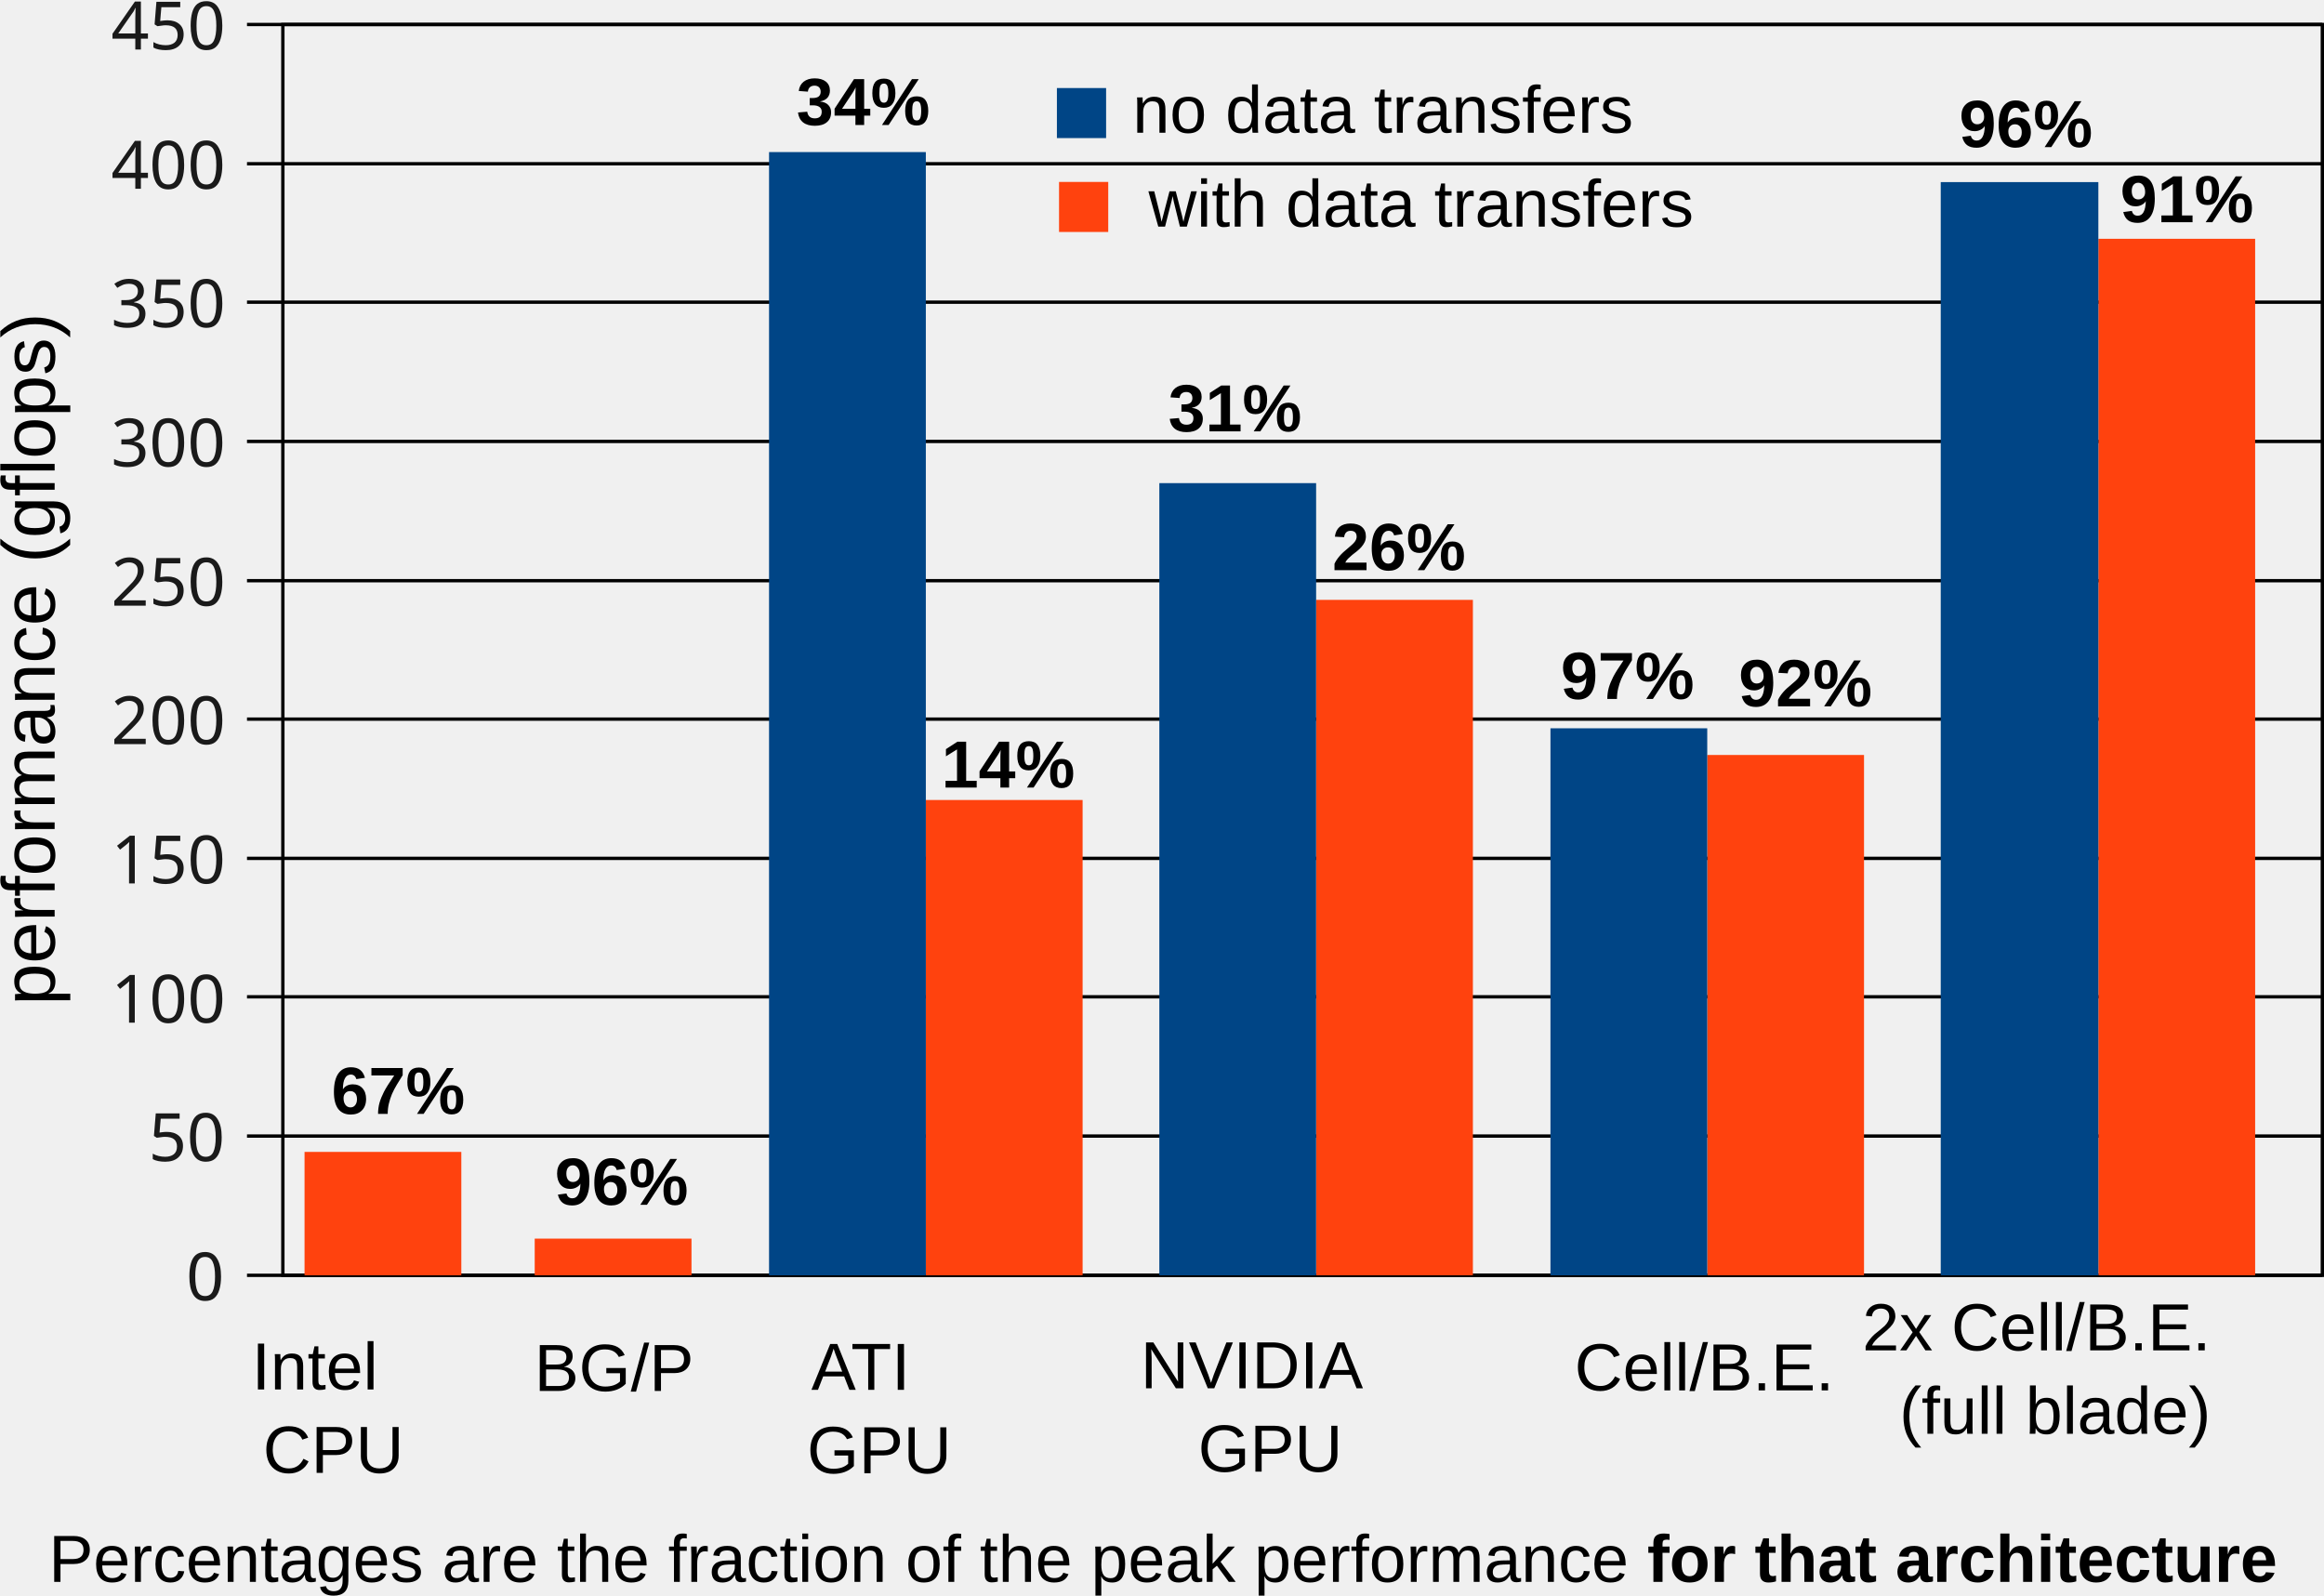
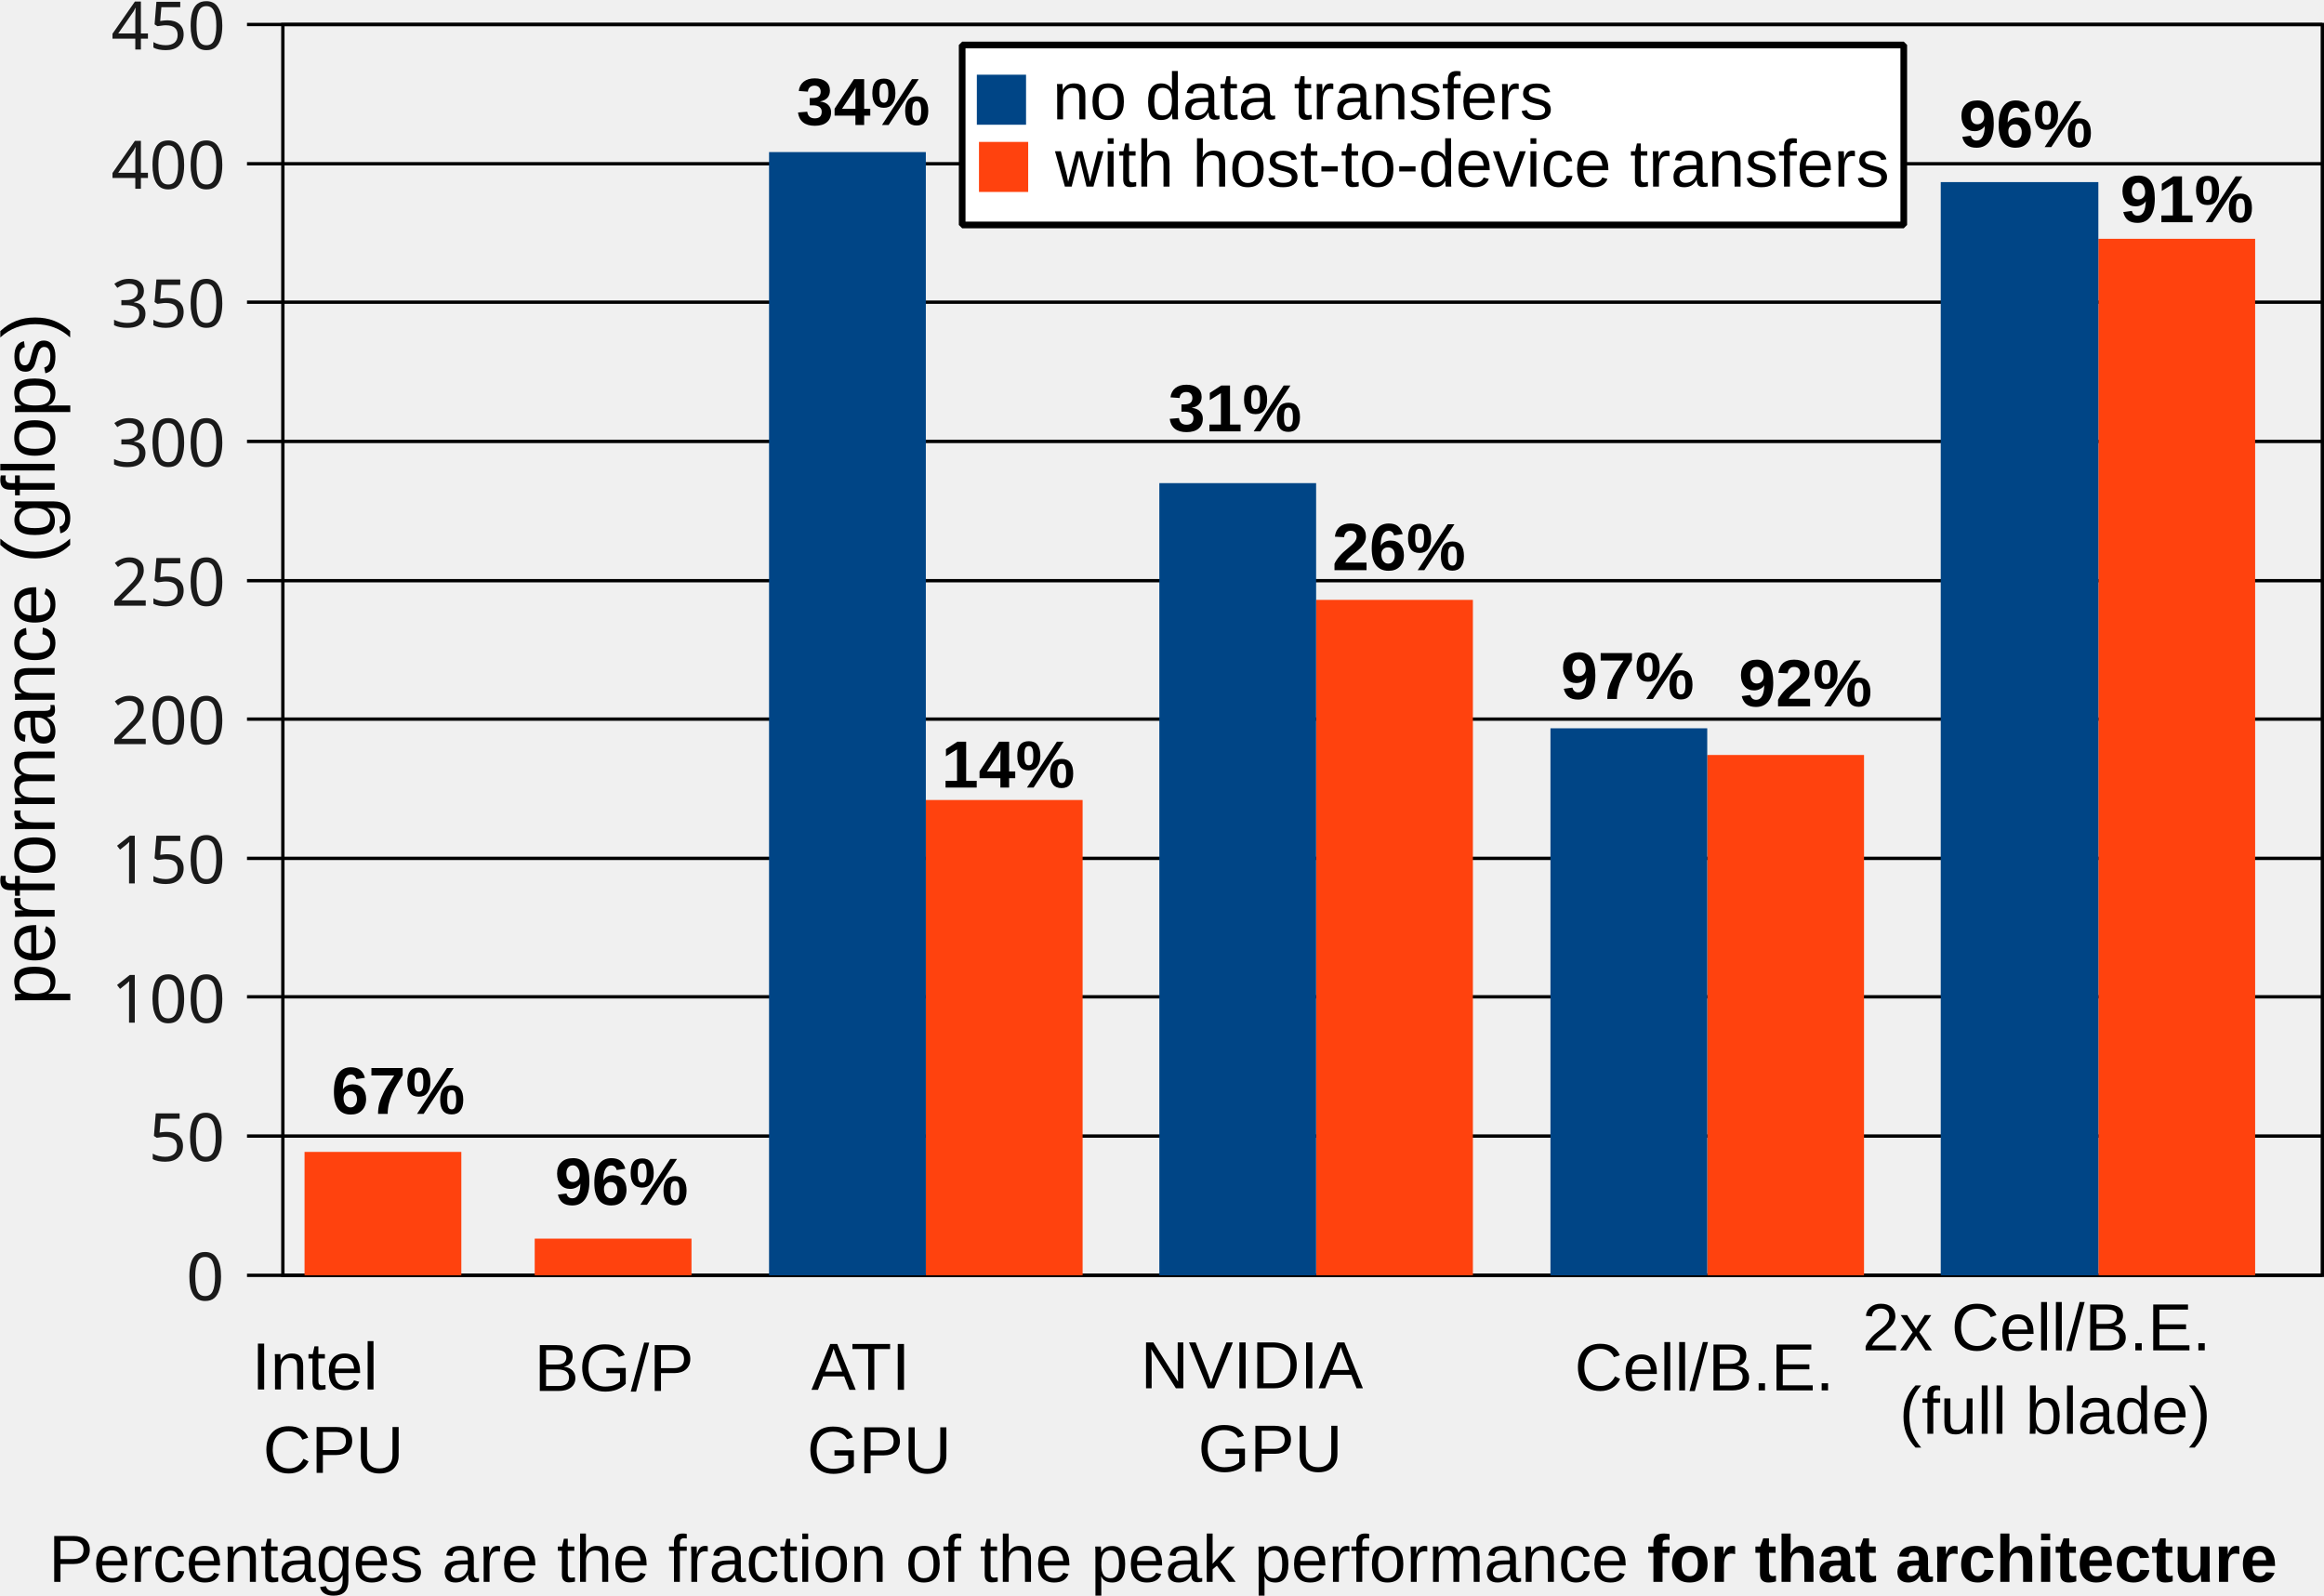
<svg xmlns="http://www.w3.org/2000/svg" id="svg2" width="348.344" height="239.228" xml:space="preserve" version="1.0">
  <defs id="defs5">
    <clipPath clipPathUnits="userSpaceOnUse" id="clipPath17">
      <path d="M 0,-0.1 L 612.1,-0.1 L 612.1,792 L 0,792 L 0,-0.1 z" clip-rule="evenodd" id="path19" />
    </clipPath>
    <clipPath clipPathUnits="userSpaceOnUse" id="clipPath25">
      <path d="M 56.7,721 L 555.4,721 L 555.4,735.3 L 56.7,735.3 L 56.7,721 z" clip-rule="evenodd" id="path27" />
    </clipPath>
    <clipPath clipPathUnits="userSpaceOnUse" id="clipPath39">
      <path d="M 56.7,56.7 L 555.4,56.7 L 555.4,70.9 L 56.7,70.9 L 56.7,56.7 z" clip-rule="evenodd" id="path41" />
    </clipPath>
    <clipPath clipPathUnits="userSpaceOnUse" id="clipPath59">
      <path d="M 213.1,448.6 L 465.8,448.6 L 465.8,643 L 213.1,643 L 213.1,448.6 z" clip-rule="evenodd" id="path61" />
    </clipPath>
    <clipPath clipPathUnits="userSpaceOnUse" id="clipPath319">
      <path d="M 67.5,710.5 L 465.8,710.5 L 465.8,714.3 L 67.5,714.3 L 67.5,710.5 z" clip-rule="evenodd" id="path321" />
    </clipPath>
    <clipPath clipPathUnits="userSpaceOnUse" id="clipPath599">
      <path d="M 57.9,182.4 L 460.1,182.4 L 460.1,380.9 L 57.9,380.9 L 57.9,182.4 z" clip-rule="evenodd" id="path601" />
    </clipPath>
  </defs>
  <g id="g11" transform="matrix(1.25,0,0,-1.25,-88.97749,469.1719)">
    <g id="g13">
      <g id="g15" clip-path="url(#clipPath17)" />
    </g>
    <path d="M 227.342,222.4 L 105.1,222.4 L 105.1,372.4 L 349.657,372.4 L 349.657,222.4 L 227.342,222.4 z" style="fill:none;stroke:#000000;stroke-width:0.4;stroke-linecap:butt;stroke-linejoin:miter;stroke-miterlimit:10;stroke-dasharray:none;stroke-opacity:1" id="path605" />
    <path d="M 349.657,222.4 L 105.1,222.4" style="fill:#000000;stroke:#000000;stroke-width:0.4;stroke-linecap:butt;stroke-linejoin:miter;stroke-miterlimit:10;stroke-dasharray:none;stroke-opacity:1" id="path607" />
    <path d="M 349.657,239.1 L 105.1,239.1" style="fill:#000000;stroke:#000000;stroke-width:0.4;stroke-linecap:butt;stroke-linejoin:miter;stroke-miterlimit:10;stroke-dasharray:none;stroke-opacity:1" id="path609" />
    <path d="M 349.657,255.8 L 105.1,255.8" style="fill:#000000;stroke:#000000;stroke-width:0.4;stroke-linecap:butt;stroke-linejoin:miter;stroke-miterlimit:10;stroke-dasharray:none;stroke-opacity:1" id="path611" />
    <path d="M 349.657,272.4 L 105.1,272.4" style="fill:#000000;stroke:#000000;stroke-width:0.4;stroke-linecap:butt;stroke-linejoin:miter;stroke-miterlimit:10;stroke-dasharray:none;stroke-opacity:1" id="path613" />
    <path d="M 349.657,289.1 L 105.1,289.1" style="fill:#000000;stroke:#000000;stroke-width:0.4;stroke-linecap:butt;stroke-linejoin:miter;stroke-miterlimit:10;stroke-dasharray:none;stroke-opacity:1" id="path615" />
    <path d="M 349.657,305.7 L 105.1,305.7" style="fill:#000000;stroke:#000000;stroke-width:0.4;stroke-linecap:butt;stroke-linejoin:miter;stroke-miterlimit:10;stroke-dasharray:none;stroke-opacity:1" id="path617" />
    <path d="M 349.657,322.4 L 105.1,322.4" style="fill:#000000;stroke:#000000;stroke-width:0.4;stroke-linecap:butt;stroke-linejoin:miter;stroke-miterlimit:10;stroke-dasharray:none;stroke-opacity:1" id="path619" />
    <path d="M 349.657,339.1 L 105.1,339.1" style="fill:#000000;stroke:#000000;stroke-width:0.4;stroke-linecap:butt;stroke-linejoin:miter;stroke-miterlimit:10;stroke-dasharray:none;stroke-opacity:1" id="path621" />
    <path d="M 349.657,355.7 L 105.1,355.7" style="fill:#000000;stroke:#000000;stroke-width:0.4;stroke-linecap:butt;stroke-linejoin:miter;stroke-miterlimit:10;stroke-dasharray:none;stroke-opacity:1" id="path623" />
    <path d="M 349.657,372.4 L 105.1,372.4" style="fill:#000000;stroke:#000000;stroke-width:0.4;stroke-linecap:butt;stroke-linejoin:miter;stroke-miterlimit:10;stroke-dasharray:none;stroke-opacity:1" id="path625" />
    <g id="g675">
      <path d="M 105.1,222.4 L 443.8,222.4" style="fill:none;stroke:none" id="path677" />
    </g>
    <g id="g679">
      <text transform="matrix(1,0,0,-1,93.5,219.4)" id="text681">
        <tspan style="font-size:8px;font-variant:normal;font-weight:normal;writing-mode:lr-tb;fill:#1a1a1a;fill-opacity:1;fill-rule:nonzero;stroke:none;font-family:ArialMT;-inkscape-font-specification:ArialMT" x="0" y="0" id="tspan683">0</tspan>
      </text>
    </g>
    <g id="g685">
      <text transform="matrix(1,0,0,-1,89,236.1)" id="text687">
        <tspan style="font-size:8px;font-variant:normal;font-weight:normal;writing-mode:lr-tb;fill:#1a1a1a;fill-opacity:1;fill-rule:nonzero;stroke:none;font-family:ArialMT;-inkscape-font-specification:ArialMT" x="0 4.504" y="0" id="tspan689">50</tspan>
      </text>
    </g>
    <g id="g691">
      <text transform="matrix(1,0,0,-1,84.5,252.7)" id="text693">
        <tspan style="font-size:8px;font-variant:normal;font-weight:normal;writing-mode:lr-tb;fill:#1a1a1a;fill-opacity:1;fill-rule:nonzero;stroke:none;font-family:ArialMT;-inkscape-font-specification:ArialMT" x="0 4.504 9.008" y="0" id="tspan695">100</tspan>
      </text>
    </g>
    <g id="g697">
      <text transform="matrix(1,0,0,-1,84.5,269.4)" id="text699">
        <tspan style="font-size:8px;font-variant:normal;font-weight:normal;writing-mode:lr-tb;fill:#1a1a1a;fill-opacity:1;fill-rule:nonzero;stroke:none;font-family:ArialMT;-inkscape-font-specification:ArialMT" x="0 4.504 9.008" y="0" id="tspan701">150</tspan>
      </text>
    </g>
    <g id="g703">
      <text transform="matrix(1,0,0,-1,84.5,286.1)" id="text705">
        <tspan style="font-size:8px;font-variant:normal;font-weight:normal;writing-mode:lr-tb;fill:#1a1a1a;fill-opacity:1;fill-rule:nonzero;stroke:none;font-family:ArialMT;-inkscape-font-specification:ArialMT" x="0 4.504 9.008" y="0" id="tspan707">200</tspan>
      </text>
    </g>
    <g id="g709">
      <text transform="matrix(1,0,0,-1,84.5,302.7)" id="text711">
        <tspan style="font-size:8px;font-variant:normal;font-weight:normal;writing-mode:lr-tb;fill:#1a1a1a;fill-opacity:1;fill-rule:nonzero;stroke:none;font-family:ArialMT;-inkscape-font-specification:ArialMT" x="0 4.504 9.008" y="0" id="tspan713">250</tspan>
      </text>
    </g>
    <g id="g715">
      <text transform="matrix(1,0,0,-1,84.5,319.4)" id="text717">
        <tspan style="font-size:8px;font-variant:normal;font-weight:normal;writing-mode:lr-tb;fill:#1a1a1a;fill-opacity:1;fill-rule:nonzero;stroke:none;font-family:ArialMT;-inkscape-font-specification:ArialMT" x="0 4.504 9.008" y="0" id="tspan719">300</tspan>
      </text>
    </g>
    <g id="g721">
      <text transform="matrix(1,0,0,-1,84.5,336.1)" id="text723">
        <tspan style="font-size:8px;font-variant:normal;font-weight:normal;writing-mode:lr-tb;fill:#1a1a1a;fill-opacity:1;fill-rule:nonzero;stroke:none;font-family:ArialMT;-inkscape-font-specification:ArialMT" x="0 4.504 9.008" y="0" id="tspan725">350</tspan>
      </text>
    </g>
    <g id="g727">
      <text transform="matrix(1,0,0,-1,84.5,352.7)" id="text729">
        <tspan style="font-size:8px;font-variant:normal;font-weight:normal;writing-mode:lr-tb;fill:#1a1a1a;fill-opacity:1;fill-rule:nonzero;stroke:none;font-family:ArialMT;-inkscape-font-specification:ArialMT" x="0 4.504 9.008" y="0" id="tspan731">400</tspan>
      </text>
    </g>
    <g id="g733">
      <text transform="matrix(1,0,0,-1,84.5,369.4)" id="text735">
        <tspan style="font-size:8px;font-variant:normal;font-weight:normal;writing-mode:lr-tb;fill:#1a1a1a;fill-opacity:1;fill-rule:nonzero;stroke:none;font-family:ArialMT;-inkscape-font-specification:ArialMT" x="0 4.504 9.008" y="0" id="tspan737">450</tspan>
      </text>
    </g>
    <path d="M 100.8,222.4 L 105.1,222.4" style="fill:none;stroke:#000000;stroke-width:0.4;stroke-linecap:butt;stroke-linejoin:miter;stroke-miterlimit:10;stroke-dasharray:none;stroke-opacity:1" id="path739" />
    <path d="M 100.8,239.1 L 105.1,239.1" style="fill:none;stroke:#000000;stroke-width:0.4;stroke-linecap:butt;stroke-linejoin:miter;stroke-miterlimit:10;stroke-dasharray:none;stroke-opacity:1" id="path741" />
    <path d="M 100.8,255.8 L 105.1,255.8" style="fill:none;stroke:#000000;stroke-width:0.4;stroke-linecap:butt;stroke-linejoin:miter;stroke-miterlimit:10;stroke-dasharray:none;stroke-opacity:1" id="path743" />
    <path d="M 100.8,272.4 L 105.1,272.4" style="fill:none;stroke:#000000;stroke-width:0.4;stroke-linecap:butt;stroke-linejoin:miter;stroke-miterlimit:10;stroke-dasharray:none;stroke-opacity:1" id="path745" />
    <path d="M 100.8,289.1 L 105.1,289.1" style="fill:none;stroke:#000000;stroke-width:0.4;stroke-linecap:butt;stroke-linejoin:miter;stroke-miterlimit:10;stroke-dasharray:none;stroke-opacity:1" id="path747" />
    <path d="M 100.8,305.7 L 105.1,305.7" style="fill:none;stroke:#000000;stroke-width:0.4;stroke-linecap:butt;stroke-linejoin:miter;stroke-miterlimit:10;stroke-dasharray:none;stroke-opacity:1" id="path749" />
    <path d="M 100.8,322.4 L 105.1,322.4" style="fill:none;stroke:#000000;stroke-width:0.4;stroke-linecap:butt;stroke-linejoin:miter;stroke-miterlimit:10;stroke-dasharray:none;stroke-opacity:1" id="path751" />
    <path d="M 100.8,339.1 L 105.1,339.1" style="fill:none;stroke:#000000;stroke-width:0.4;stroke-linecap:butt;stroke-linejoin:miter;stroke-miterlimit:10;stroke-dasharray:none;stroke-opacity:1" id="path753" />
    <path d="M 100.8,355.7 L 105.1,355.7" style="fill:none;stroke:#000000;stroke-width:0.4;stroke-linecap:butt;stroke-linejoin:miter;stroke-miterlimit:10;stroke-dasharray:none;stroke-opacity:1" id="path755" />
    <path d="M 100.8,372.4 L 105.1,372.4" style="fill:none;stroke:#000000;stroke-width:0.4;stroke-linecap:butt;stroke-linejoin:miter;stroke-miterlimit:10;stroke-dasharray:none;stroke-opacity:1" id="path757" />
    <g id="g759">
      <path d="M 105.1,222.4 L 105.1,372.4" style="fill:none;stroke:none" id="path761" />
    </g>
    <path d="M 322.8,222.4 L 341.6,222.4 L 341.6,346.7 L 322.8,346.7 L 322.8,222.4 z" style="fill:#ff420e;fill-opacity:1;fill-rule:evenodd;stroke:none" id="path763" />
    <g id="g765" transform="translate(-92.8,0)">
      <path d="M 415.6,222.4 L 434.4,222.4 L 434.4,346.7 L 415.6,346.7 L 415.6,222.4 z" style="fill:none;stroke:none" id="path767" />
    </g>
    <path d="M 275.9,222.4 L 294.7,222.4 L 294.7,284.8 L 275.9,284.8 L 275.9,222.4 z" style="fill:#ff420e;fill-opacity:1;fill-rule:evenodd;stroke:none" id="path769" />
    <g id="g771" transform="translate(-83.2,0)">
      <path d="M 359.1,222.4 L 377.9,222.4 L 377.9,284.8 L 359.1,284.8 L 359.1,222.4 z" style="fill:none;stroke:none" id="path773" />
    </g>
    <path d="M 229,222.4 L 247.8,222.4 L 247.8,303.4 L 229,303.4 L 229,222.4 z" style="fill:#ff420e;fill-opacity:1;fill-rule:evenodd;stroke:none" id="path775" />
    <g id="g777" transform="translate(-73.6,0)">
      <path d="M 302.6,222.4 L 321.4,222.4 L 321.4,303.4 L 302.6,303.4 L 302.6,222.4 z" style="fill:none;stroke:none" id="path779" />
    </g>
    <path d="M 182.2,222.4 L 201,222.4 L 201,279.4 L 182.2,279.4 L 182.2,222.4 z" style="fill:#ff420e;fill-opacity:1;fill-rule:evenodd;stroke:none" id="path781" />
    <g id="g783" transform="translate(-64,0)">
      <path d="M 246.2,222.4 L 265,222.4 L 265,279.4 L 246.2,279.4 L 246.2,222.4 z" style="fill:none;stroke:none" id="path785" />
    </g>
    <path d="M 135.3,222.4 L 154.1,222.4 L 154.1,226.8 L 135.3,226.8 L 135.3,222.4 z" style="fill:#ff420e;fill-opacity:1;fill-rule:evenodd;stroke:none" id="path787" />
    <g id="g789" transform="translate(-44.8,0)">
      <path d="M 189.7,222.4 L 208.5,222.4 L 208.5,226.8 L 189.7,226.8 L 189.7,222.4 z" style="fill:none;stroke:none" id="path791" />
    </g>
    <path d="M 107.7,222.4 L 126.5,222.4 L 126.5,237.2 L 107.7,237.2 L 107.7,222.4 z" style="fill:#ff420e;fill-opacity:1;fill-rule:evenodd;stroke:none" id="path793" />
    <g id="g795" transform="translate(-25.6,0)">
      <path d="M 133.3,222.4 L 152.1,222.4 L 152.1,237.2 L 133.3,237.2 L 133.3,222.4 z" style="fill:none;stroke:none" id="path797" />
    </g>
    <path d="M 303.9,222.4 L 322.8,222.4 L 322.8,353.5 L 303.9,353.5 L 303.9,222.4 z" style="fill:#004586;fill-opacity:1;fill-rule:evenodd;stroke:none" id="path799" />
    <g id="g801" transform="translate(-92.8,0)">
      <path d="M 396.7,222.4 L 415.6,222.4 L 415.6,353.5 L 396.7,353.5 L 396.7,222.4 z" style="fill:none;stroke:none" id="path803" />
    </g>
    <path d="M 257.1,222.4 L 275.9,222.4 L 275.9,288 L 257.1,288 L 257.1,222.4 z" style="fill:#004586;fill-opacity:1;fill-rule:evenodd;stroke:none" id="path805" />
    <g id="g807" transform="translate(-83.2,0)">
      <path d="M 340.3,222.4 L 359.1,222.4 L 359.1,288 L 340.3,288 L 340.3,222.4 z" style="fill:none;stroke:none" id="path809" />
    </g>
    <path d="M 210.2,222.4 L 229,222.4 L 229,317.4 L 210.2,317.4 L 210.2,222.4 z" style="fill:#004586;fill-opacity:1;fill-rule:evenodd;stroke:none" id="path811" />
    <g id="g813" transform="translate(-73.6,0)">
      <path d="M 283.8,222.4 L 302.6,222.4 L 302.6,317.4 L 283.8,317.4 L 283.8,222.4 z" style="fill:none;stroke:none" id="path815" />
    </g>
    <path d="M 163.4,222.4 L 182.2,222.4 L 182.2,357.1 L 163.4,357.1 L 163.4,222.4 z" style="fill:#004586;fill-opacity:1;fill-rule:evenodd;stroke:none" id="path817" />
    <g id="g819" transform="translate(-64,0)">
      <path d="M 227.4,222.4 L 246.2,222.4 L 246.2,357.1 L 227.4,357.1 L 227.4,222.4 z" style="fill:none;stroke:none" id="path821" />
    </g>
-     <path d="M 200.817,358.779 L 197.917,358.779 L 197.917,364.779 L 203.817,364.779 L 203.817,358.779 L 200.817,358.779 z" style="fill:#004586;fill-opacity:1;fill-rule:evenodd;stroke:none" id="path823" />
-     <g id="g825" transform="translate(19.01715,166.0792)">
+     <rect style="fill:#ffffff;fill-opacity:1;stroke:#000000;stroke-width:0.8;stroke-linecap:butt;stroke-miterlimit:0;stroke-dasharray:none;stroke-dashoffset:0;stroke-opacity:1" id="rect2536" width="112.909" height="21.581" x="186.557" y="-369.943" transform="scale(1,-1)" ry="0" rx="0" />
+     <path d="M 191.217,360.379 L 188.317,360.379 L 188.317,366.379 L 194.217,366.379 L 194.217,360.379 L 191.217,360.379 z" style="fill:#004586;fill-opacity:1;fill-rule:evenodd;stroke:none" id="path823" />
+     <g id="g825" transform="translate(9.417153,167.6792)">
      <path d="M 181.8,192.7 L 178.9,192.7 L 178.9,198.7 L 184.8,198.7 L 184.8,192.7 L 181.8,192.7 z" style="fill:none;stroke:none" id="path827" />
    </g>
-     <path d="M 201.174,347.52 L 198.174,347.52 L 198.174,353.52 L 204.074,353.52 L 204.074,347.52 L 201.174,347.52 z" style="fill:#ff420e;fill-opacity:1;fill-rule:evenodd;stroke:none" id="path829" />
-     <g id="g831" transform="translate(-60.42561,154.8196)">
+     <path d="M 191.574,352.32 L 188.574,352.32 L 188.574,358.32 L 194.474,358.32 L 194.474,352.32 L 191.574,352.32 z" style="fill:#ff420e;fill-opacity:1;fill-rule:evenodd;stroke:none" id="path829" />
+     <g id="g831" transform="translate(-70.02561,159.6196)">
      <path d="M 261.6,192.7 L 258.6,192.7 L 258.6,198.7 L 264.5,198.7 L 264.5,192.7 L 261.6,192.7 z" style="fill:none;stroke:none" id="path833" />
    </g>
    <g id="g835" />
    <text xml:space="preserve" style="font-size:40px;font-style:normal;font-variant:normal;font-weight:normal;font-stretch:normal;fill:#000000;fill-opacity:1;stroke:none;stroke-width:1px;stroke-linecap:butt;stroke-linejoin:miter;stroke-opacity:1;font-family:Arial Black;-inkscape-font-specification:Arial Black" x="134.137" y="748.387" id="text4245" transform="matrix(0.8,0,0,-0.8,0,792)">
      <tspan id="tspan4247" x="134.137" y="748.387" />
    </text>
    <text xml:space="preserve" style="font-size:8px;font-style:normal;font-variant:normal;font-weight:normal;font-stretch:normal;fill:#000000;fill-opacity:1;stroke:none;stroke-width:1px;stroke-linecap:butt;stroke-linejoin:miter;stroke-opacity:1;font-family:Arial;-inkscape-font-specification:Arial" x="116.716" y="-208.71" id="text4249" transform="scale(1,-1)">
      <tspan id="tspan4251" x="116.716" y="-208.71" style="text-align:center;text-anchor:middle">Intel</tspan>
      <tspan x="116.716" y="-198.71" id="tspan2567" style="text-align:center;text-anchor:middle">CPU</tspan>
    </text>
    <text xml:space="preserve" style="font-size:8px;font-style:normal;font-variant:normal;font-weight:normal;font-stretch:normal;fill:#000000;fill-opacity:1;stroke:none;stroke-width:1px;stroke-linecap:butt;stroke-linejoin:miter;stroke-opacity:1;font-family:Arial;-inkscape-font-specification:Arial" x="135.252" y="-208.532" id="text4253" transform="scale(1,-1)">
      <tspan id="tspan4255" x="135.252" y="-208.532">BG/P</tspan>
    </text>
    <text xml:space="preserve" style="font-size:8px;font-style:normal;font-variant:normal;font-weight:normal;font-stretch:normal;fill:#000000;fill-opacity:1;stroke:none;stroke-width:1px;stroke-linecap:butt;stroke-linejoin:miter;stroke-opacity:1;font-family:Arial;-inkscape-font-specification:Arial" x="182.172" y="-208.669" id="text4261" transform="scale(1,-1)">
      <tspan id="tspan4263" x="182.172" y="-208.669" style="text-align:center;text-anchor:middle">ATI</tspan>
      <tspan x="182.172" y="-198.669" id="tspan2569" style="text-align:center;text-anchor:middle">GPU</tspan>
    </text>
    <text xml:space="preserve" style="font-size:8px;font-style:normal;font-variant:normal;font-weight:normal;font-stretch:normal;fill:#000000;fill-opacity:1;stroke:none;stroke-width:1px;stroke-linecap:butt;stroke-linejoin:miter;stroke-opacity:1;font-family:Arial;-inkscape-font-specification:Arial" x="229.063" y="-208.855" id="text4269" transform="scale(1,-1)">
      <tspan id="tspan4271" x="229.063" y="-208.855" style="text-align:center;text-anchor:middle">NVIDIA</tspan>
      <tspan x="229.063" y="-198.855" id="tspan2571" style="text-align:center;text-anchor:middle">GPU</tspan>
    </text>
    <text xml:space="preserve" style="font-size:8px;font-style:normal;font-variant:normal;font-weight:normal;font-stretch:normal;fill:#000000;fill-opacity:1;stroke:none;stroke-width:1px;stroke-linecap:butt;stroke-linejoin:miter;stroke-opacity:1;font-family:Arial;-inkscape-font-specification:Arial" x="259.987" y="-208.597" id="text4273" transform="scale(1,-1)">
      <tspan id="tspan4275" x="259.987" y="-208.597">Cell/B.E.</tspan>
    </text>
    <text xml:space="preserve" style="font-size:8px;font-style:normal;font-variant:normal;font-weight:normal;font-stretch:normal;fill:#000000;fill-opacity:1;stroke:none;stroke-width:1px;stroke-linecap:butt;stroke-linejoin:miter;stroke-opacity:1;font-family:Arial;-inkscape-font-specification:Arial" x="323.166" y="-213.397" id="text4277" transform="scale(1,-1)">
      <tspan x="323.166" y="-213.397" style="text-align:center;text-anchor:middle" id="tspan2545">2x Cell/B.E.</tspan>
      <tspan x="323.166" y="-203.397" id="tspan4293" style="text-align:center;text-anchor:middle">(full blade)</tspan>
    </text>
-     <text xml:space="preserve" style="font-size:8px;font-style:normal;font-variant:normal;font-weight:normal;font-stretch:normal;fill:#000000;fill-opacity:1;stroke:none;stroke-width:1px;stroke-linecap:butt;stroke-linejoin:miter;stroke-opacity:1;font-family:Arial;-inkscape-font-specification:Arial" x="206.992" y="-359.422" id="text4281" transform="scale(1,-1)">
-       <tspan id="tspan4283" x="206.992" y="-359.422">no data transfers</tspan>
-     </text>
-     <text xml:space="preserve" style="font-size:8px;font-style:normal;font-variant:normal;font-weight:normal;font-stretch:normal;fill:#000000;fill-opacity:1;stroke:none;stroke-width:1px;stroke-linecap:butt;stroke-linejoin:miter;stroke-opacity:1;font-family:Arial;-inkscape-font-specification:Arial" x="208.904" y="-348.162" id="text4285" transform="scale(1,-1)">
-       <tspan id="tspan4287" x="208.904" y="-348.162">with data transfers</tspan>
+     <text xml:space="preserve" style="font-size:8px;font-style:normal;font-variant:normal;font-weight:normal;font-stretch:normal;fill:#000000;fill-opacity:1;stroke:none;stroke-width:1px;stroke-linecap:butt;stroke-linejoin:miter;stroke-opacity:1;font-family:Arial;-inkscape-font-specification:Arial" x="197.392" y="-361.022" id="text4281" transform="scale(1,-1)">
+       <tspan id="tspan4283" x="197.392" y="-361.022">no data transfers</tspan>
+     </text>
+     <text xml:space="preserve" style="font-size:8px;font-style:normal;font-variant:normal;font-weight:normal;font-stretch:normal;fill:#000000;fill-opacity:1;stroke:none;stroke-width:1px;stroke-linecap:butt;stroke-linejoin:miter;stroke-opacity:1;font-family:Arial;-inkscape-font-specification:Arial" x="197.704" y="-352.962" id="text4285" transform="scale(1,-1)">
+       <tspan x="197.704" y="-352.962" id="tspan2532">with host-to-device transfers</tspan>
    </text>
    <text xml:space="preserve" style="font-size:8px;font-style:normal;font-variant:normal;font-weight:normal;font-stretch:normal;fill:#000000;fill-opacity:1;stroke:none;stroke-width:1px;stroke-linecap:butt;stroke-linejoin:miter;stroke-opacity:1;font-family:Arial;-inkscape-font-specification:Arial" x="254.782" y="77.734" id="text4289" transform="matrix(0,1,1,0,0,0)">
      <tspan id="tspan4291" x="254.782" y="77.734" style="font-size:9px">performance (gflops)</tspan>
    </text>
    <text xml:space="preserve" style="font-size:8px;font-style:normal;font-variant:normal;font-weight:normal;font-stretch:normal;fill:#000000;fill-opacity:1;stroke:none;stroke-width:1px;stroke-linecap:butt;stroke-linejoin:miter;stroke-opacity:1;font-family:Arial;-inkscape-font-specification:Arial" x="77.029" y="-185.639" id="text4478" transform="scale(1,-1)">
      <tspan id="tspan4480" x="77.029" y="-185.639">Percentages are the fraction of the peak performance <tspan style="font-weight:bold;-inkscape-font-specification:Arial Bold" id="tspan4482">for that architecture</tspan>
      </tspan>
    </text>
    <text xml:space="preserve" style="font-size:8px;font-style:normal;font-variant:normal;font-weight:bold;font-stretch:normal;text-align:start;line-height:125%;writing-mode:lr-tb;text-anchor:start;fill:#000000;fill-opacity:1;stroke:none;stroke-width:1px;stroke-linecap:butt;stroke-linejoin:miter;stroke-opacity:1;font-family:Arial;-inkscape-font-specification:Arial Bold" x="110.927" y="-241.759" id="text4484" transform="scale(1,-1)">
      <tspan x="110.927" y="-241.759" id="tspan4488" style="font-size:8px;font-style:normal;font-variant:normal;font-weight:bold;font-stretch:normal;text-align:start;line-height:125%;writing-mode:lr-tb;text-anchor:start;font-family:Arial;-inkscape-font-specification:Arial Bold">67%</tspan>
    </text>
    <text xml:space="preserve" style="font-size:8px;font-style:normal;font-variant:normal;font-weight:bold;font-stretch:normal;text-align:start;line-height:125%;writing-mode:lr-tb;text-anchor:start;fill:#000000;fill-opacity:1;stroke:none;stroke-width:1px;stroke-linecap:butt;stroke-linejoin:miter;stroke-opacity:1;font-family:Arial;-inkscape-font-specification:Arial Bold" x="137.705" y="-230.854" id="text4490" transform="scale(1,-1)">
      <tspan x="137.705" y="-230.854" id="tspan4494" style="font-size:8px;font-style:normal;font-variant:normal;font-weight:bold;font-stretch:normal;text-align:start;line-height:125%;writing-mode:lr-tb;text-anchor:start;font-family:Arial;-inkscape-font-specification:Arial Bold">96%</tspan>
    </text>
    <text xml:space="preserve" style="font-size:8px;font-style:normal;font-variant:normal;font-weight:bold;font-stretch:normal;text-align:start;line-height:125%;writing-mode:lr-tb;text-anchor:start;fill:#000000;fill-opacity:1;stroke:none;stroke-width:1px;stroke-linecap:butt;stroke-linejoin:miter;stroke-opacity:1;font-family:Arial;-inkscape-font-specification:Arial Bold" x="166.683" y="-360.348" id="text4496" transform="scale(1,-1)">
      <tspan x="166.683" y="-360.348" id="tspan4500" style="font-size:8px;font-style:normal;font-variant:normal;font-weight:bold;font-stretch:normal;text-align:start;line-height:125%;writing-mode:lr-tb;text-anchor:start;font-family:Arial;-inkscape-font-specification:Arial Bold">34%</tspan>
    </text>
    <text xml:space="preserve" style="font-size:8px;font-style:normal;font-variant:normal;font-weight:bold;font-stretch:normal;text-align:start;line-height:125%;writing-mode:lr-tb;text-anchor:start;fill:#000000;fill-opacity:1;stroke:none;stroke-width:1px;stroke-linecap:butt;stroke-linejoin:miter;stroke-opacity:1;font-family:Arial;-inkscape-font-specification:Arial Bold" x="184.068" y="-280.889" id="text4502" transform="scale(1,-1)">
      <tspan x="184.068" y="-280.889" id="tspan4506" style="font-size:8px;font-style:normal;font-variant:normal;font-weight:bold;font-stretch:normal;text-align:start;line-height:125%;writing-mode:lr-tb;text-anchor:start;font-family:Arial;-inkscape-font-specification:Arial Bold">14%</tspan>
    </text>
    <text xml:space="preserve" style="font-size:8px;font-style:normal;font-variant:normal;font-weight:bold;font-stretch:normal;text-align:start;line-height:125%;writing-mode:lr-tb;text-anchor:start;fill:#000000;fill-opacity:1;stroke:none;stroke-width:1px;stroke-linecap:butt;stroke-linejoin:miter;stroke-opacity:1;font-family:Arial;-inkscape-font-specification:Arial Bold" x="211.256" y="-323.608" id="text4508" transform="scale(1,-1)">
      <tspan x="211.256" y="-323.608" id="tspan4512" style="font-size:8px;font-style:normal;font-variant:normal;font-weight:bold;font-stretch:normal;text-align:start;line-height:125%;writing-mode:lr-tb;text-anchor:start;font-family:Arial;-inkscape-font-specification:Arial Bold">31%</tspan>
    </text>
    <text xml:space="preserve" style="font-size:8px;font-style:normal;font-variant:normal;font-weight:bold;font-stretch:normal;text-align:start;line-height:125%;writing-mode:lr-tb;text-anchor:start;fill:#000000;fill-opacity:1;stroke:none;stroke-width:1px;stroke-linecap:butt;stroke-linejoin:miter;stroke-opacity:1;font-family:Arial;-inkscape-font-specification:Arial Bold" x="230.922" y="-306.966" id="text4514" transform="scale(1,-1)">
      <tspan x="230.922" y="-306.966" id="tspan4518" style="font-size:8px;font-style:normal;font-variant:normal;font-weight:bold;font-stretch:normal;text-align:start;line-height:125%;writing-mode:lr-tb;text-anchor:start;font-family:Arial;-inkscape-font-specification:Arial Bold">26%</tspan>
    </text>
    <text xml:space="preserve" style="font-size:8px;font-style:normal;font-variant:normal;font-weight:bold;font-stretch:normal;text-align:start;line-height:125%;writing-mode:lr-tb;text-anchor:start;fill:#000000;fill-opacity:1;stroke:none;stroke-width:1px;stroke-linecap:butt;stroke-linejoin:miter;stroke-opacity:1;font-family:Arial;-inkscape-font-specification:Arial Bold" x="258.33" y="-291.519" id="text4520" transform="scale(1,-1)">
      <tspan x="258.33" y="-291.519" id="tspan4524" style="font-size:8px;font-style:normal;font-variant:normal;font-weight:bold;font-stretch:normal;text-align:start;line-height:125%;writing-mode:lr-tb;text-anchor:start;font-family:Arial;-inkscape-font-specification:Arial Bold">97%</tspan>
    </text>
    <text xml:space="preserve" style="font-size:8px;font-style:normal;font-variant:normal;font-weight:bold;font-stretch:normal;text-align:start;line-height:125%;writing-mode:lr-tb;text-anchor:start;fill:#000000;fill-opacity:1;stroke:none;stroke-width:1px;stroke-linecap:butt;stroke-linejoin:miter;stroke-opacity:1;font-family:Arial;-inkscape-font-specification:Arial Bold" x="279.661" y="-290.636" id="text4526" transform="scale(1,-1)">
      <tspan x="279.661" y="-290.636" id="tspan4530" style="font-size:8px;font-style:normal;font-variant:normal;font-weight:bold;font-stretch:normal;text-align:start;line-height:125%;writing-mode:lr-tb;text-anchor:start;font-family:Arial;-inkscape-font-specification:Arial Bold">92%</tspan>
    </text>
    <text xml:space="preserve" style="font-size:8px;font-style:normal;font-variant:normal;font-weight:bold;font-stretch:normal;text-align:start;line-height:125%;writing-mode:lr-tb;text-anchor:start;fill:#000000;fill-opacity:1;stroke:none;stroke-width:1px;stroke-linecap:butt;stroke-linejoin:miter;stroke-opacity:1;font-family:Arial;-inkscape-font-specification:Arial Bold" x="306.103" y="-357.699" id="text4532" transform="scale(1,-1)">
      <tspan x="306.103" y="-357.699" id="tspan4536" style="font-size:8px;font-style:normal;font-variant:normal;font-weight:bold;font-stretch:normal;text-align:start;line-height:125%;writing-mode:lr-tb;text-anchor:start;font-family:Arial;-inkscape-font-specification:Arial Bold">96%</tspan>
    </text>
    <text xml:space="preserve" style="font-size:8px;font-style:normal;font-variant:normal;font-weight:bold;font-stretch:normal;text-align:start;line-height:125%;writing-mode:lr-tb;text-anchor:start;fill:#000000;fill-opacity:1;stroke:none;stroke-width:1px;stroke-linecap:butt;stroke-linejoin:miter;stroke-opacity:1;font-family:Arial;-inkscape-font-specification:Arial Bold" x="325.411" y="-348.688" id="text4538" transform="scale(1,-1)">
      <tspan x="325.411" y="-348.688" id="tspan4542" style="font-size:8px;font-style:normal;font-variant:normal;font-weight:bold;font-stretch:normal;text-align:start;line-height:125%;writing-mode:lr-tb;text-anchor:start;font-family:Arial;-inkscape-font-specification:Arial Bold">91%</tspan>
    </text>
  </g>
</svg>
